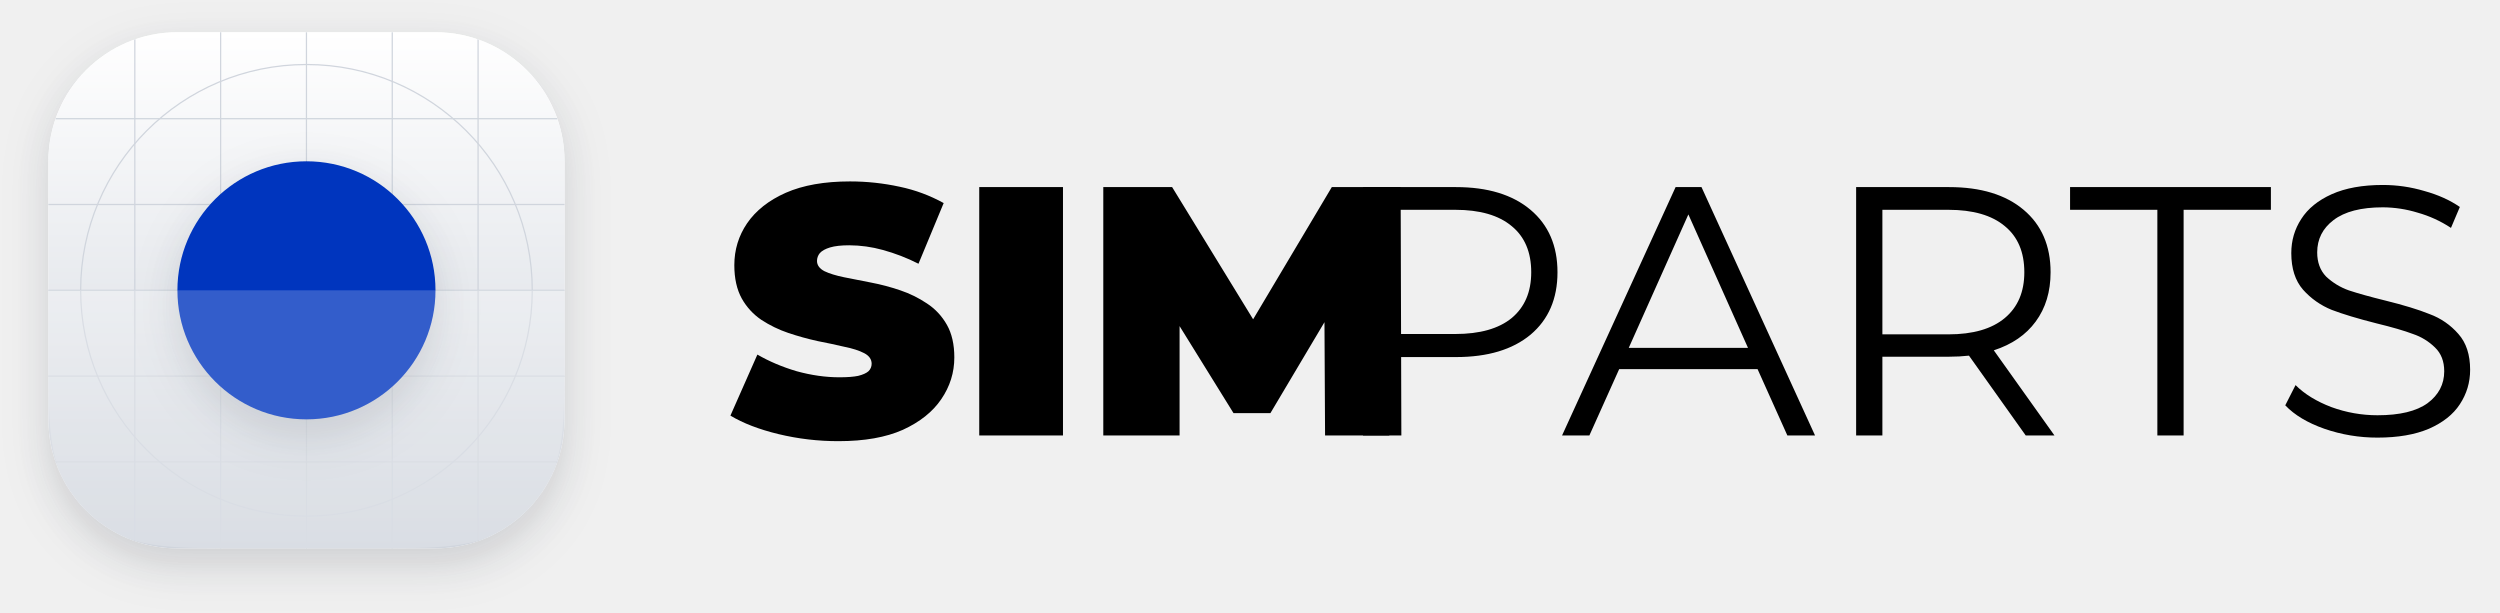
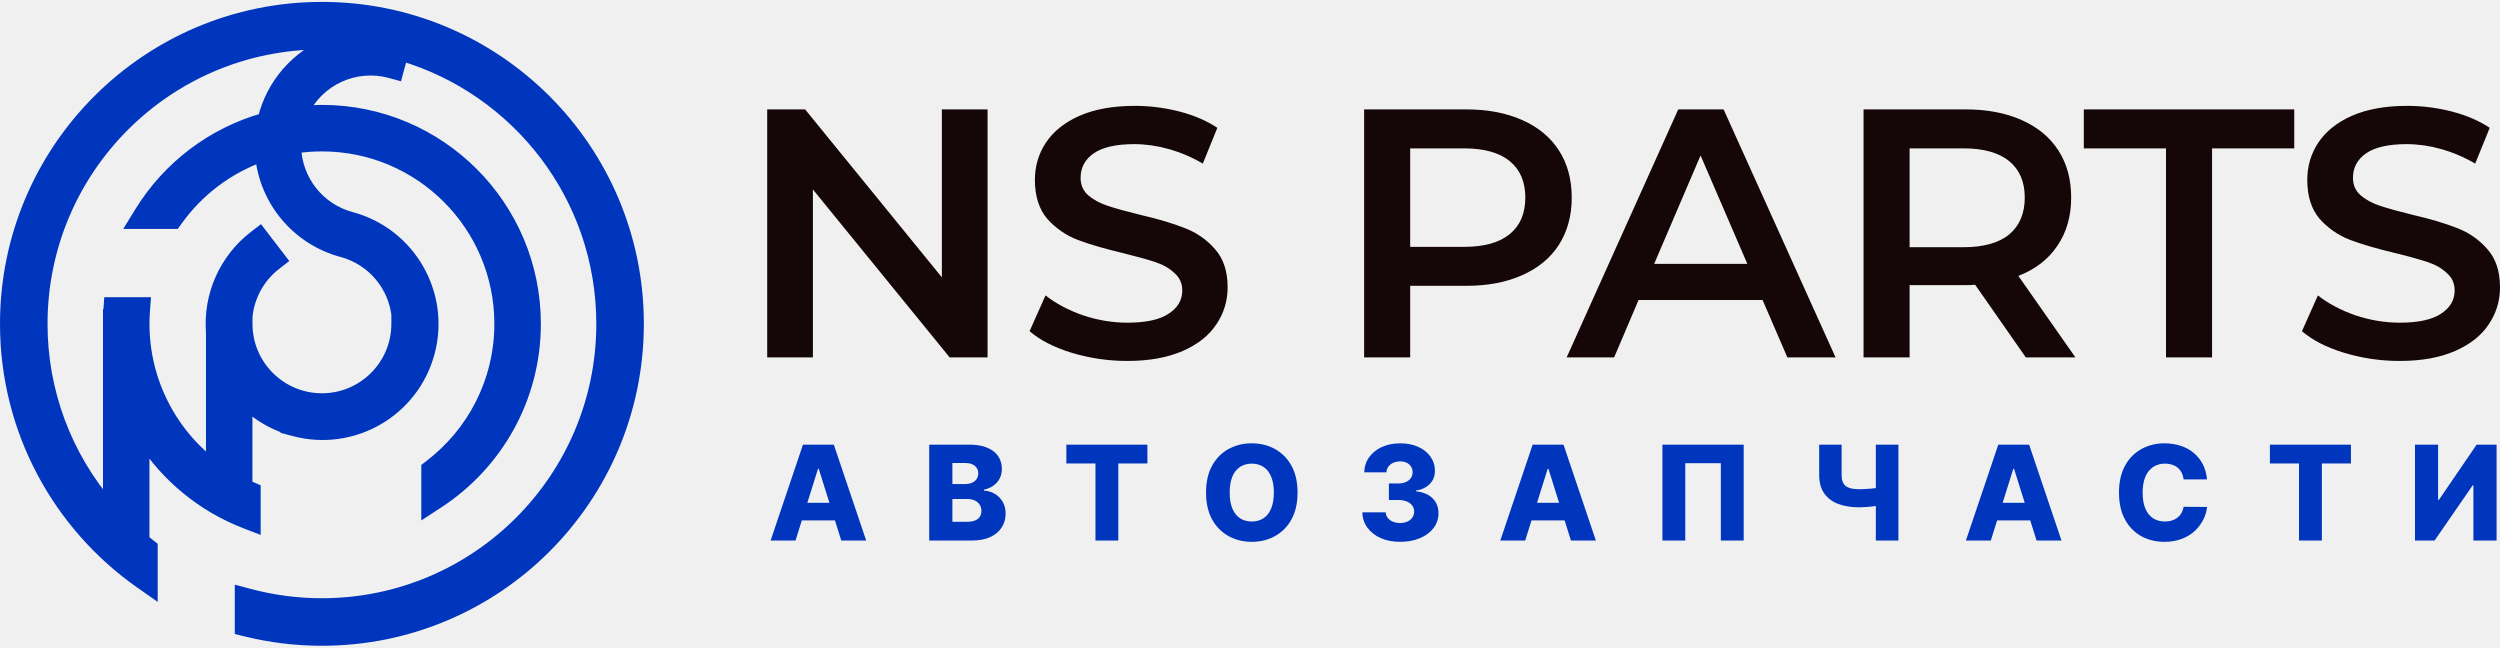
- <svg xmlns="http://www.w3.org/2000/svg" width="155" height="38" fill="none">
-   <g filter="url(#filter0_dd_1015_109628)">
-     <g clip-path="url(#clip0_1015_109628)">
-       <rect x="3" y="2" width="32" height="32" rx="8" fill="#fff" />
-       <rect x="3" y="2" width="32" height="32" rx="8" fill="url(#paint0_linear_1015_109628)" />
-       <path fill-rule="evenodd" clip-rule="evenodd" d="M19 4.039c-7.71 0-13.961 6.25-13.961 13.96 0 7.711 6.25 13.962 13.961 13.962 7.71 0 13.961-6.25 13.961-13.961 0-7.71-6.25-13.961-13.961-13.961zM4.961 17.999c0-7.753 6.286-14.038 14.039-14.038S33.039 10.246 33.039 18c0 7.753-6.286 14.039-14.039 14.039S4.961 25.753 4.961 17.999z" fill="#D0D5DD" />
-       <path fill-rule="evenodd" clip-rule="evenodd" d="M19 14.078a3.922 3.922 0 100 7.844 3.922 3.922 0 000-7.844zM15 18a4 4 0 118 0 4 4 0 01-8 0z" fill="#D0D5DD" />
-       <path fill-rule="evenodd" clip-rule="evenodd" d="M19 15.32a2.68 2.68 0 100 5.36 2.68 2.68 0 000-5.36zM16.243 18a2.757 2.757 0 115.514 0 2.757 2.757 0 01-5.514 0z" fill="#D0D5DD" />
-       <path d="M18.961 2h.078v32h-.078V2z" fill="#D0D5DD" />
-       <path d="M35 17.96v.079H3v-.078h32z" fill="#D0D5DD" />
-       <path d="M29.602 2h.078v32h-.078V2zM13.64 2h.078v32h-.077V2zm10.642 0h.077v32h-.078V2zM8.32 2h.078v32H8.32V2z" fill="#D0D5DD" />
-       <path d="M35 28.602v.077H3v-.077h32zm0-15.962v.078H3v-.077h32zm0 10.641v.078H3v-.078h32zM35 7.32v.078H3V7.32h32z" fill="#D0D5DD" />
-       <g filter="url(#filter1_dd_1015_109628)">
-         <circle cx="19" cy="18" r="8" fill="#0035BE" />
-       </g>
-       <g filter="url(#filter2_b_1015_109628)">
-         <path d="M3 18h32v3.2c0 4.48 0 6.72-.872 8.432a8 8 0 01-3.496 3.496C28.92 34 26.68 34 22.2 34h-6.4c-4.48 0-6.72 0-8.432-.872a8 8 0 01-3.496-3.496C3 27.92 3 25.68 3 21.2V18z" fill="#fff" fill-opacity=".2" />
-       </g>
-     </g>
-   </g>
-   <path d="M90.272 11.6c1.965 0 3.505.47 4.62 1.408 1.115.939 1.672 2.23 1.672 3.872 0 1.643-.557 2.933-1.672 3.872-1.115.924-2.655 1.386-4.62 1.386h-4.136V27h-1.628V11.6h5.764zm-.044 9.108c1.525 0 2.691-.33 3.498-.99.807-.675 1.21-1.62 1.21-2.838 0-1.247-.403-2.2-1.21-2.86-.807-.675-1.973-1.012-3.498-1.012h-4.092v7.7h4.092zm18.741 2.178h-8.58L98.541 27h-1.694l7.04-15.4h1.606l7.04 15.4h-1.716l-1.848-4.114zm-.594-1.32l-3.696-8.272-3.696 8.272h7.392zM125.596 27l-3.52-4.95c-.396.044-.806.066-1.232.066h-4.136V27h-1.628V11.6h5.764c1.966 0 3.506.47 4.62 1.408 1.115.939 1.672 2.23 1.672 3.872 0 1.203-.308 2.222-.924 3.058-.601.821-1.466 1.415-2.596 1.782l3.762 5.28h-1.782zm-4.796-6.27c1.526 0 2.692-.337 3.498-1.012.807-.675 1.21-1.62 1.21-2.838 0-1.247-.403-2.2-1.21-2.86-.806-.675-1.972-1.012-3.498-1.012h-4.092v7.722h4.092zm12.956-7.722h-5.412V11.6h12.452v1.408h-5.412V27h-1.628V13.008zm13.65 14.124a9.988 9.988 0 01-3.3-.55c-1.041-.367-1.848-.85-2.42-1.452l.638-1.254c.558.557 1.298 1.012 2.222 1.364a8.28 8.28 0 002.86.506c1.379 0 2.413-.25 3.102-.748.69-.513 1.034-1.173 1.034-1.98 0-.616-.19-1.107-.572-1.474a3.56 3.56 0 00-1.364-.836c-.542-.205-1.298-.425-2.266-.66-1.158-.293-2.082-.572-2.772-.836a4.757 4.757 0 01-1.782-1.254c-.484-.557-.726-1.313-.726-2.266 0-.777.206-1.481.616-2.112.411-.645 1.042-1.159 1.892-1.54.851-.381 1.907-.572 3.168-.572.88 0 1.738.125 2.574.374.851.235 1.584.565 2.2.99l-.55 1.298a7.315 7.315 0 00-2.068-.946 7.479 7.479 0 00-2.156-.33c-1.349 0-2.368.264-3.058.792-.674.513-1.012 1.18-1.012 2.002 0 .616.184 1.115.55 1.496a3.99 3.99 0 001.408.858c.572.19 1.335.403 2.288.638 1.13.279 2.039.557 2.728.836a4.339 4.339 0 011.782 1.232c.484.543.726 1.283.726 2.222 0 .777-.212 1.489-.638 2.134-.41.63-1.048 1.137-1.914 1.518-.865.367-1.928.55-3.19.55z" fill="#000" />
-   <path d="M51.996 27.352a15.73 15.73 0 01-3.74-.44c-1.203-.293-2.193-.675-2.97-1.144l1.672-3.784c.733.425 1.547.77 2.442 1.034.91.25 1.79.374 2.64.374.499 0 .887-.03 1.166-.088.293-.073.506-.169.638-.286a.633.633 0 00.198-.462c0-.279-.154-.499-.462-.66-.308-.161-.719-.293-1.232-.396a44.24 44.24 0 00-1.65-.352 17.79 17.79 0 01-1.826-.506 7.362 7.362 0 01-1.672-.814 3.878 3.878 0 01-1.21-1.32c-.308-.557-.462-1.247-.462-2.068 0-.953.264-1.819.792-2.596.543-.792 1.342-1.423 2.398-1.892 1.07-.47 2.398-.704 3.982-.704 1.041 0 2.068.11 3.08.33a9.73 9.73 0 012.728 1.012l-1.562 3.762a11.693 11.693 0 00-2.222-.858 7.89 7.89 0 00-2.068-.286c-.499 0-.895.044-1.188.132-.293.088-.506.205-.638.352a.758.758 0 00-.176.484c0 .264.154.477.462.638.308.147.711.271 1.21.374.513.103 1.07.213 1.672.33.616.117 1.225.279 1.826.484a6.92 6.92 0 011.65.814c.513.337.924.777 1.232 1.32.308.543.462 1.217.462 2.024 0 .939-.271 1.804-.814 2.596-.528.777-1.32 1.408-2.376 1.892-1.056.47-2.383.704-3.982.704zM60.713 27V11.6h5.192V27h-5.192zm7.691 0V11.6h4.268l6.16 10.054h-2.244L82.572 11.6h4.268l.044 15.4h-4.73l-.044-8.272h.748l-4.092 6.886h-2.288l-4.268-6.886h.924V27h-4.73z" fill="#000" />
-   <defs>
-     <filter id="filter0_dd_1015_109628" x="0" y="0" width="38" height="38" filterUnits="userSpaceOnUse" color-interpolation-filters="sRGB">
-       <feFlood flood-opacity="0" result="BackgroundImageFix" />
-       <feColorMatrix in="SourceAlpha" values="0 0 0 0 0 0 0 0 0 0 0 0 0 0 0 0 0 0 127 0" result="hardAlpha" />
-       <feOffset dy="1" />
-       <feGaussianBlur stdDeviation="1" />
-       <feColorMatrix values="0 0 0 0 0.063 0 0 0 0 0.094 0 0 0 0 0.157 0 0 0 0.06 0" />
-       <feBlend in2="BackgroundImageFix" result="effect1_dropShadow_1015_109628" />
-       <feColorMatrix in="SourceAlpha" values="0 0 0 0 0 0 0 0 0 0 0 0 0 0 0 0 0 0 127 0" result="hardAlpha" />
-       <feOffset dy="1" />
-       <feGaussianBlur stdDeviation="1.5" />
-       <feColorMatrix values="0 0 0 0 0.063 0 0 0 0 0.094 0 0 0 0 0.157 0 0 0 0.1 0" />
-       <feBlend in2="effect1_dropShadow_1015_109628" result="effect2_dropShadow_1015_109628" />
-       <feBlend in="SourceGraphic" in2="effect2_dropShadow_1015_109628" result="shape" />
-     </filter>
-     <filter id="filter1_dd_1015_109628" x="8" y="8" width="22" height="22" filterUnits="userSpaceOnUse" color-interpolation-filters="sRGB">
-       <feFlood flood-opacity="0" result="BackgroundImageFix" />
-       <feColorMatrix in="SourceAlpha" values="0 0 0 0 0 0 0 0 0 0 0 0 0 0 0 0 0 0 127 0" result="hardAlpha" />
-       <feOffset dy="1" />
-       <feGaussianBlur stdDeviation="1" />
-       <feColorMatrix values="0 0 0 0 0.063 0 0 0 0 0.094 0 0 0 0 0.157 0 0 0 0.06 0" />
-       <feBlend in2="BackgroundImageFix" result="effect1_dropShadow_1015_109628" />
-       <feColorMatrix in="SourceAlpha" values="0 0 0 0 0 0 0 0 0 0 0 0 0 0 0 0 0 0 127 0" result="hardAlpha" />
-       <feOffset dy="1" />
-       <feGaussianBlur stdDeviation="1.5" />
-       <feColorMatrix values="0 0 0 0 0.063 0 0 0 0 0.094 0 0 0 0 0.157 0 0 0 0.1 0" />
-       <feBlend in2="effect1_dropShadow_1015_109628" result="effect2_dropShadow_1015_109628" />
-       <feBlend in="SourceGraphic" in2="effect2_dropShadow_1015_109628" result="shape" />
-     </filter>
-     <filter id="filter2_b_1015_109628" x="-2" y="13" width="42" height="26" filterUnits="userSpaceOnUse" color-interpolation-filters="sRGB">
-       <feFlood flood-opacity="0" result="BackgroundImageFix" />
-       <feGaussianBlur in="BackgroundImageFix" stdDeviation="2.5" />
-       <feComposite in2="SourceAlpha" operator="in" result="effect1_backgroundBlur_1015_109628" />
-       <feBlend in="SourceGraphic" in2="effect1_backgroundBlur_1015_109628" result="shape" />
-     </filter>
-     <linearGradient id="paint0_linear_1015_109628" x1="19" y1="2" x2="19" y2="34" gradientUnits="userSpaceOnUse">
-       <stop stop-color="#fff" />
-       <stop offset="1" stop-color="#D0D5DD" />
-     </linearGradient>
-     <clipPath id="clip0_1015_109628">
-       <rect x="3" y="2" width="32" height="32" rx="8" fill="#fff" />
-     </clipPath>
-   </defs>
+ <svg xmlns="http://www.w3.org/2000/svg" width="193" height="50" fill="none">
+   <path d="M61.414 41.727h-1.922l2.497-7.401h2.382l2.497 7.401h-1.923l-1.738-5.536h-.058l-1.735 5.536zm-.256-2.913h4.019v1.36h-4.02v-1.36zm10.578 2.913v-7.401h3.086c.554 0 1.018.078 1.391.235.376.156.658.376.846.657.19.282.286.609.286.98 0 .282-.06.533-.177.755-.119.22-.281.401-.488.546a1.949 1.949 0 01-.72.303v.073c.3.014.575.095.828.242.255.147.46.352.615.614.154.26.23.569.23.925 0 .398-.1.753-.303 1.067-.202.31-.495.556-.878.737-.383.178-.848.267-1.395.267h-3.321zm1.789-1.442h1.105c.388 0 .674-.073.857-.22.186-.147.278-.352.278-.614a.883.883 0 00-.133-.492.86.86 0 00-.38-.322 1.374 1.374 0 00-.589-.115h-1.138v1.763zm0-2.916h.99c.195 0 .368-.033.52-.098a.798.798 0 00.355-.282.75.75 0 00.13-.444.712.712 0 00-.264-.586c-.176-.142-.413-.213-.712-.213h-1.02v1.623zm8.798-1.59v-1.453h6.256v1.453h-2.245v5.948H84.57V35.78h-2.247zm17.848 2.248c0 .814-.157 1.504-.47 2.07a3.2 3.2 0 01-1.272 1.29c-.532.295-1.13.441-1.793.441a3.63 3.63 0 01-1.796-.444 3.237 3.237 0 01-1.268-1.29c-.311-.566-.466-1.255-.466-2.067 0-.815.155-1.505.466-2.071a3.208 3.208 0 011.268-1.29 3.654 3.654 0 011.796-.441c.663 0 1.26.147 1.793.44a3.2 3.2 0 011.272 1.29c.313.567.47 1.257.47 2.072zm-1.829 0c0-.482-.068-.89-.206-1.222-.135-.333-.33-.584-.585-.755-.253-.171-.558-.257-.915-.257-.354 0-.658.086-.914.257-.255.17-.452.422-.589.755-.135.333-.202.74-.202 1.222 0 .481.067.889.202 1.221.137.333.334.584.59.755.255.172.56.257.913.257.357 0 .662-.085.915-.257.255-.17.45-.422.585-.755.138-.332.206-.74.206-1.221zm9.745 3.801c-.564 0-1.064-.096-1.5-.289a2.53 2.53 0 01-1.026-.806 1.984 1.984 0 01-.383-1.181h1.8a.744.744 0 00.155.43.96.96 0 00.394.289c.166.07.355.105.567.105.212 0 .399-.038.561-.112a.947.947 0 00.383-.315.783.783 0 00.133-.462.73.73 0 00-.148-.463.974.974 0 00-.43-.314 1.716 1.716 0 00-.65-.112h-.72v-1.273h.72c.219 0 .412-.036.578-.108a.916.916 0 00.394-.304.744.744 0 00.137-.455.755.755 0 00-.119-.437.797.797 0 00-.336-.297 1.11 1.11 0 00-.495-.104 1.36 1.36 0 00-.539.104.917.917 0 00-.379.297.762.762 0 00-.148.444h-1.71a1.98 1.98 0 01.369-1.163c.241-.338.568-.602.983-.792.417-.19.891-.285 1.424-.285.53 0 .996.092 1.398.278.403.185.716.438.94.759.224.318.336.678.336 1.08.002.417-.134.76-.408 1.03-.273.27-.623.437-1.052.5v.057c.573.067 1.006.253 1.297.557.294.303.44.683.438 1.138 0 .429-.127.81-.38 1.142-.25.33-.6.59-1.048.78-.446.189-.958.282-1.536.282zm9.659-.101h-1.922l2.497-7.401h2.382l2.497 7.401h-1.923l-1.738-5.536h-.058l-1.735 5.536zm-.256-2.913h4.018v1.36h-4.018v-1.36zm17.123-4.488v7.401h-1.764v-5.97h-2.747v5.97h-1.763v-7.401h6.274zm5.829 0h1.731v2.356c0 .258.044.466.133.625a.81.81 0 00.438.35c.2.073.464.11.791.11a11.16 11.16 0 00.817-.037c.164-.012.316-.027.455-.047.143-.019.253-.04.333-.065v1.377c-.084.027-.2.05-.347.072-.147.022-.304.04-.47.055a12.754 12.754 0 01-.788.043c-.621 0-1.165-.088-1.63-.264-.465-.178-.825-.45-1.08-.817-.256-.366-.383-.833-.383-1.402v-2.356zm4.373 0h1.742v7.401h-1.742v-7.401zm8.877 7.401h-1.923l2.498-7.401h2.381l2.498 7.401h-1.923l-1.738-5.536h-.058l-1.735 5.536zm-.256-2.913h4.018v1.36h-4.018v-1.36zm16.948-1.807h-1.807a1.555 1.555 0 00-.148-.502 1.238 1.238 0 00-.296-.383 1.268 1.268 0 00-.438-.242 1.672 1.672 0 00-.553-.087 1.62 1.62 0 00-.929.264 1.69 1.69 0 00-.596.762c-.137.333-.206.735-.206 1.208 0 .491.07.903.21 1.236.142.33.341.579.596.748.258.166.563.249.914.249a1.8 1.8 0 00.539-.076 1.32 1.32 0 00.43-.22c.125-.1.228-.218.307-.358.082-.142.139-.303.17-.48l1.807.01a2.73 2.73 0 01-.285.969 3.112 3.112 0 01-.647.87c-.275.26-.61.468-1.005.622a3.68 3.68 0 01-1.352.231c-.67 0-1.269-.146-1.799-.44a3.174 3.174 0 01-1.251-1.294c-.306-.566-.459-1.255-.459-2.067 0-.815.155-1.505.466-2.071a3.194 3.194 0 011.262-1.29 3.61 3.61 0 011.781-.441c.448 0 .863.062 1.244.188.38.122.715.303 1.004.542.289.236.524.526.705.87.181.345.293.74.336 1.182zm4.852-1.228v-1.453h6.256v1.453h-2.244v5.948h-1.764V35.78h-2.248zm11.201-1.453h1.785v4.264h.062l2.913-4.264h1.539v7.401h-1.789v-4.271h-.047l-2.949 4.271h-1.514v-7.401z" fill="#0035BE" />
+   <path d="M76.24 8.445v19.146h-2.926L62.756 14.627V27.59h-3.528V8.445h2.927L72.712 21.41V8.445h3.528zm10.792 19.42c-1.477 0-2.908-.21-4.294-.63-1.367-.419-2.452-.975-3.255-1.668l1.231-2.762c.784.62 1.742 1.13 2.872 1.531 1.149.383 2.297.575 3.446.575 1.422 0 2.48-.228 3.173-.684.711-.456 1.067-1.058 1.067-1.805 0-.547-.201-.994-.602-1.34-.383-.365-.875-.648-1.477-.848-.602-.2-1.422-.429-2.462-.684-1.458-.347-2.644-.693-3.555-1.04a6.02 6.02 0 01-2.325-1.613c-.638-.748-.957-1.75-.957-3.009 0-1.057.282-2.015.847-2.872.584-.875 1.45-1.568 2.599-2.078 1.167-.51 2.59-.766 4.267-.766 1.167 0 2.315.146 3.446.437 1.13.292 2.106.712 2.926 1.259l-1.121 2.762a11.065 11.065 0 00-2.626-1.121 9.821 9.821 0 00-2.653-.383c-1.404 0-2.452.237-3.145.71-.675.475-1.012 1.104-1.012 1.888 0 .547.191.994.574 1.34.401.347.903.62 1.505.82.601.201 1.422.43 2.461.685 1.422.328 2.59.674 3.501 1.039a5.761 5.761 0 012.325 1.614c.656.729.984 1.714.984 2.954a4.988 4.988 0 01-.875 2.871c-.565.857-1.431 1.541-2.598 2.052-1.167.51-2.59.766-4.267.766zm26.155-19.42c1.66 0 3.1.274 4.322.82 1.24.548 2.188 1.332 2.844 2.353.657 1.021.985 2.234.985 3.638 0 1.386-.328 2.598-.985 3.637-.656 1.022-1.604 1.806-2.844 2.353-1.222.547-2.662.82-4.322.82h-4.321v5.525h-3.556V8.445h7.877zm-.164 10.613c1.55 0 2.726-.329 3.528-.985.803-.657 1.204-1.596 1.204-2.817 0-1.222-.401-2.16-1.204-2.817-.802-.657-1.978-.985-3.528-.985h-4.157v7.604h4.157zm23.048 4.102h-9.573l-1.887 4.431h-3.665l8.615-19.146h3.501l8.643 19.146h-3.72l-1.914-4.43zm-1.176-2.79l-3.611-8.369-3.583 8.37h7.194zm21.498 7.221l-3.911-5.607a7.26 7.26 0 01-.738.027h-4.322v5.58h-3.556V8.445h7.878c1.659 0 3.099.274 4.321.82 1.24.548 2.188 1.332 2.845 2.353.656 1.021.984 2.234.984 3.638 0 1.44-.355 2.68-1.067 3.72-.692 1.039-1.695 1.814-3.008 2.324l4.403 6.291h-3.829zm-.082-12.335c0-1.222-.401-2.16-1.203-2.817-.803-.657-1.979-.985-3.529-.985h-4.157v7.63h4.157c1.55 0 2.726-.327 3.529-.984.802-.674 1.203-1.623 1.203-2.844zm10.904-3.802h-6.345V8.445h16.246v3.009h-6.345v16.137h-3.556V11.454zm18.045 16.411a14.75 14.75 0 01-4.295-.63c-1.367-.419-2.452-.975-3.254-1.668l1.231-2.762c.784.62 1.741 1.13 2.871 1.531 1.149.383 2.298.575 3.447.575 1.422 0 2.479-.228 3.172-.684.711-.456 1.067-1.058 1.067-1.805 0-.547-.201-.994-.602-1.34-.383-.365-.875-.648-1.477-.848a33.28 33.28 0 00-2.461-.684c-1.459-.347-2.644-.693-3.556-1.04a6.028 6.028 0 01-2.325-1.613c-.638-.748-.957-1.75-.957-3.009 0-1.057.283-2.015.848-2.872.583-.875 1.449-1.568 2.598-2.078 1.167-.51 2.589-.766 4.267-.766 1.167 0 2.316.146 3.446.437 1.131.292 2.106.712 2.927 1.259l-1.122 2.762a11.059 11.059 0 00-2.625-1.121 9.822 9.822 0 00-2.653-.383c-1.404 0-2.453.237-3.146.71-.674.475-1.012 1.104-1.012 1.888 0 .547.192.994.575 1.34.401.347.902.62 1.504.82.602.201 1.422.43 2.462.685 1.422.328 2.589.674 3.5 1.039a5.758 5.758 0 012.325 1.614c.657.729.985 1.714.985 2.954a4.991 4.991 0 01-.875 2.871c-.566.857-1.432 1.541-2.599 2.052-1.167.51-2.589.766-4.266.766z" fill="#150707" />
+   <path d="M10.886 44.952l.787.552v-3.283l-.191-.15c-.15-.118-.298-.237-.445-.359v-7.869a16.455 16.455 0 007.906 6.462l.68.263v-2.776l-.3-.131c-.112-.05-.224-.1-.335-.153v-6.424a8.45 8.45 0 003.247 1.951l-.003.015.483.129a8.45 8.45 0 104.374-16.326 5.86 5.86 0 01-4.341-5.505 13.92 13.92 0 012.105-.16c7.627 0 13.811 6.184 13.811 13.812 0 4.481-2.133 8.464-5.442 10.988l-.197.15v3.116l.773-.504c4.488-2.926 7.456-7.991 7.456-13.75 0-9.058-7.343-16.402-16.401-16.402-.518 0-1.03.024-1.537.071a5.858 5.858 0 016.807-3.138l.483.13.13-.483.261-.978C39.98 6.85 46.535 15.16 46.535 25c0 11.975-9.707 21.683-21.682 21.683-1.936 0-3.812-.254-5.597-.73l-.63-.167v2.767l.381.094c1.873.461 3.831.706 5.846.706 13.45 0 24.352-10.903 24.352-24.353C49.205 11.55 38.302.647 24.853.647 11.403.647.5 11.55.5 25c0 8.254 4.107 15.549 10.386 19.952zm2.73-27.985a13.85 13.85 0 016.578-4.973 8.452 8.452 0 006.226 7.361 5.861 5.861 0 014.32 5.145h-.027v.5a5.86 5.86 0 01-11.721 0v-.5h-.004v-.008a5.86 5.86 0 012.252-4.127l.393-.305-.303-.395-.968-1.261-.305-.398-.397.306a8.451 8.451 0 00-3.258 7.353v10.26a13.788 13.788 0 01-5.324-11.945l.04-.537H8.516l-.03.467a17.4 17.4 0 00-.024.456H8.45v14.817A21.597 21.597 0 013.17 25c0-11.975 9.707-21.683 21.683-21.683.221 0 .442.003.662.01a8.448 8.448 0 00-5.125 5.886 16.436 16.436 0 00-9.515 7.2l-.469.763h3.06l.15-.209z" fill="#0035BE" stroke="#0035BE" />
</svg>
